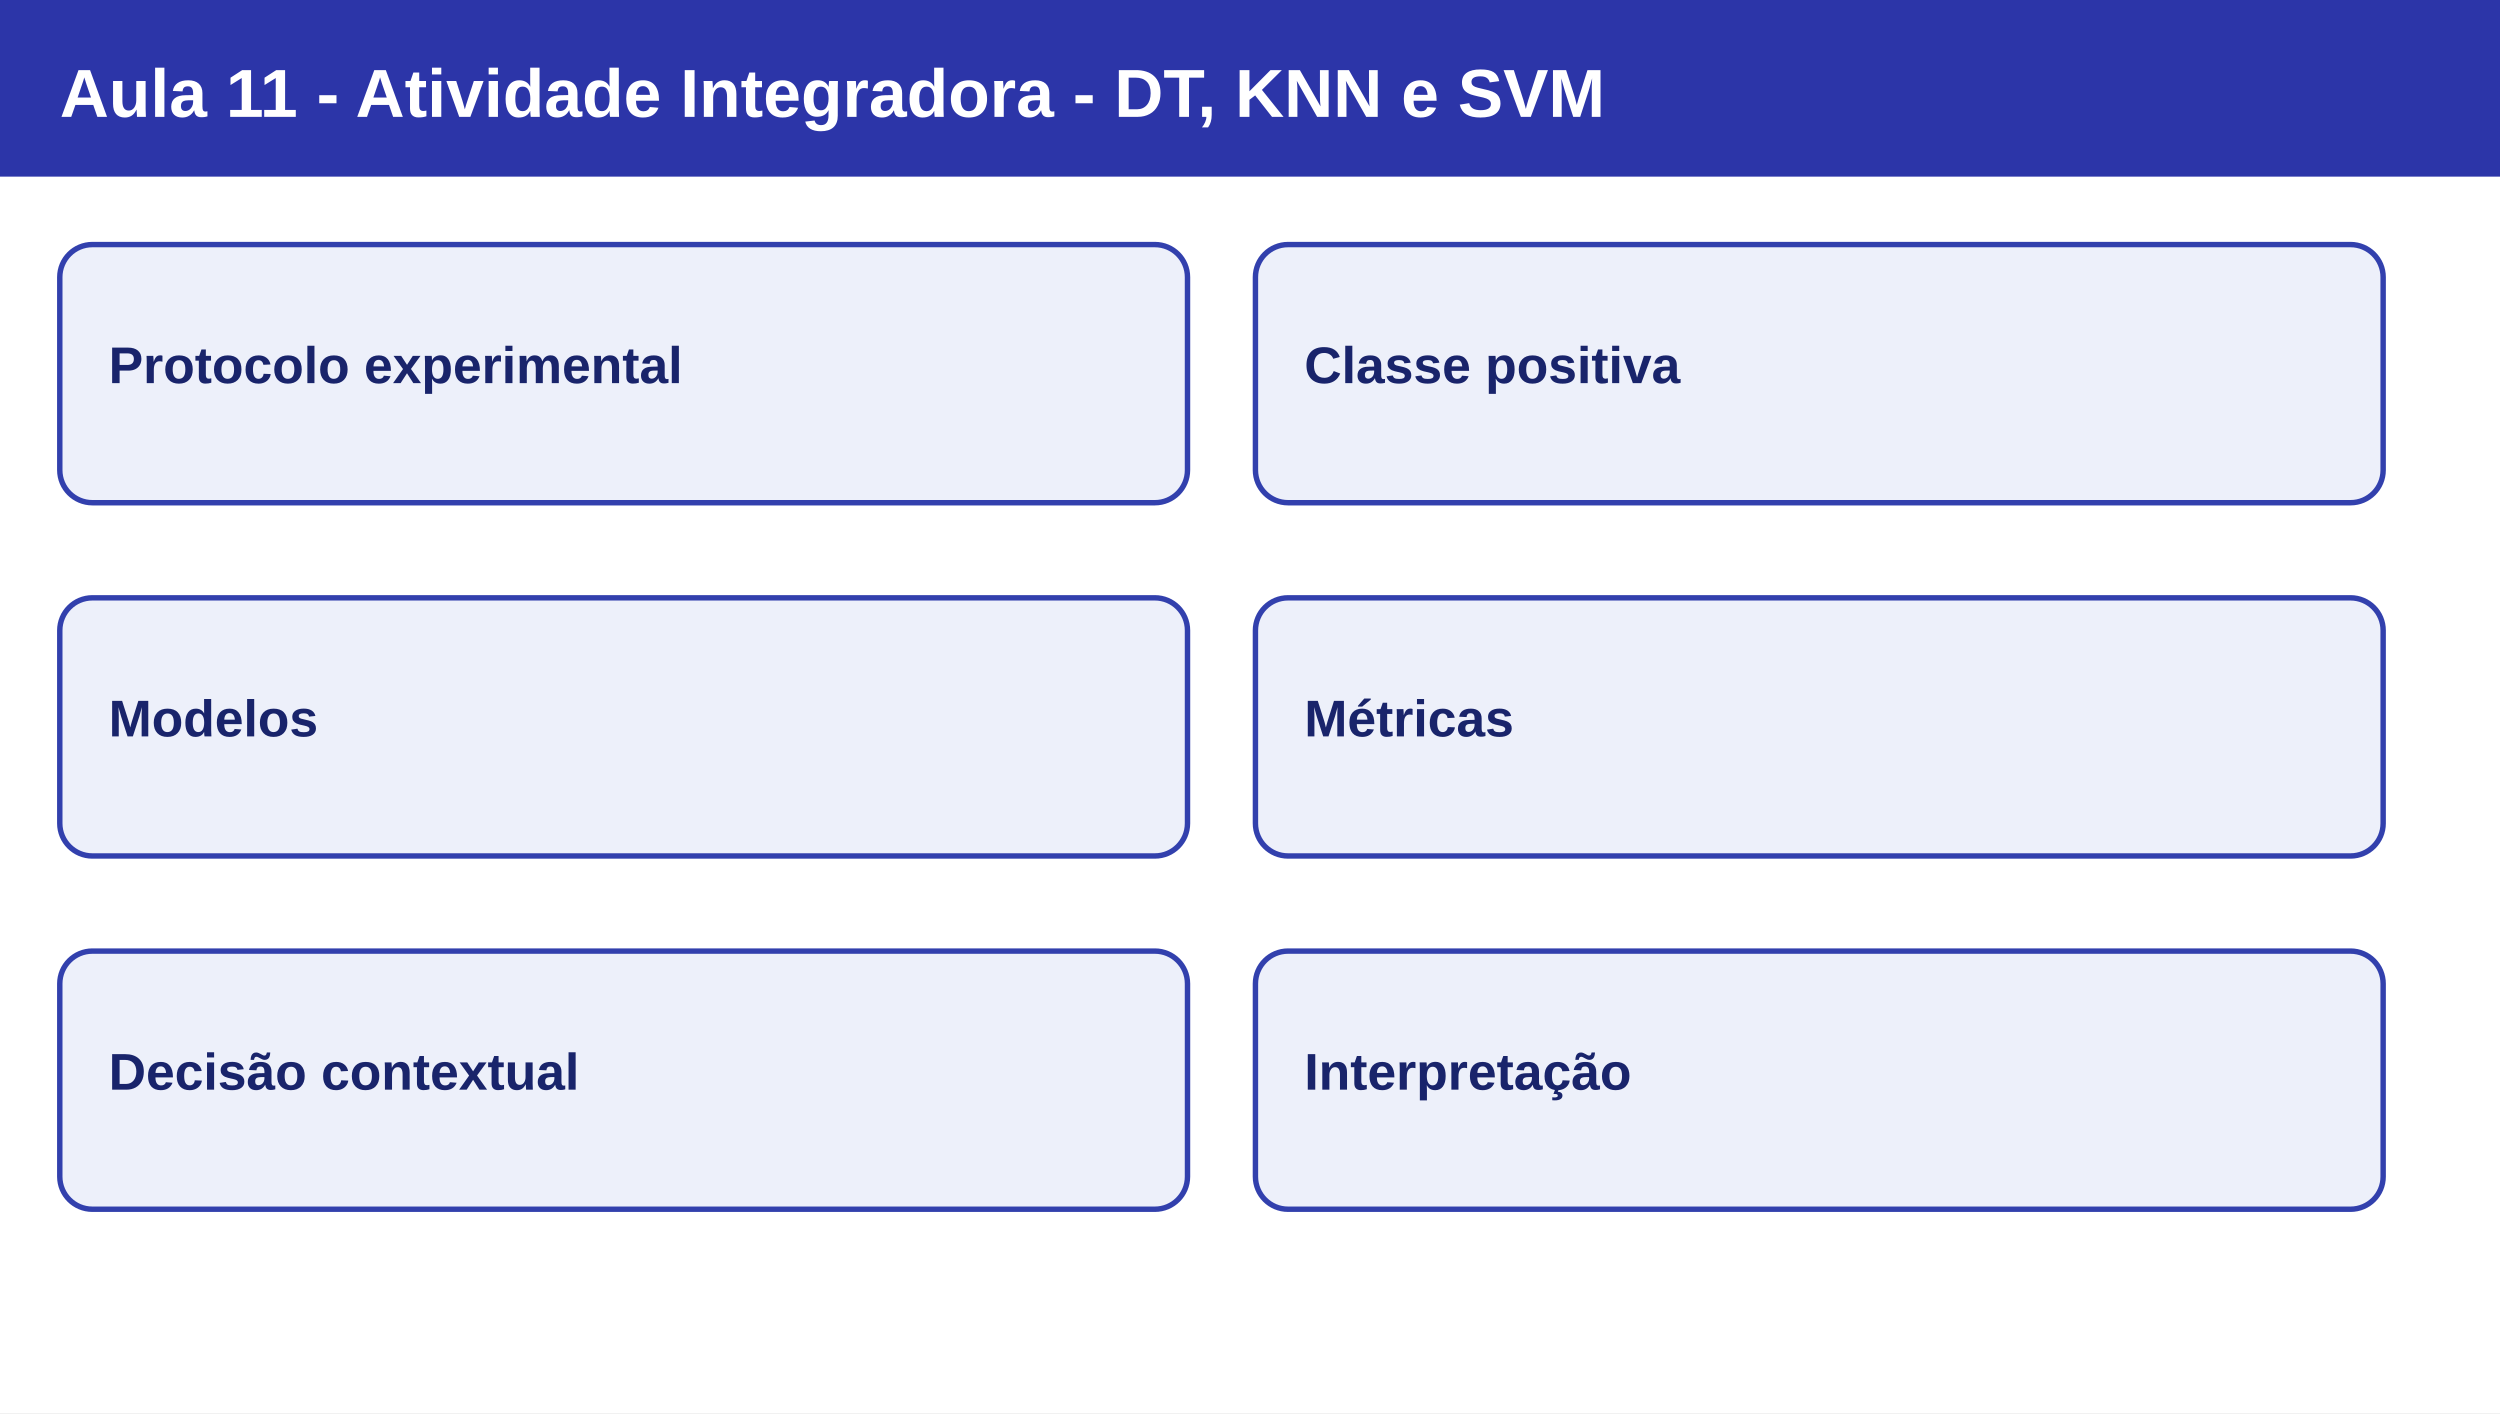
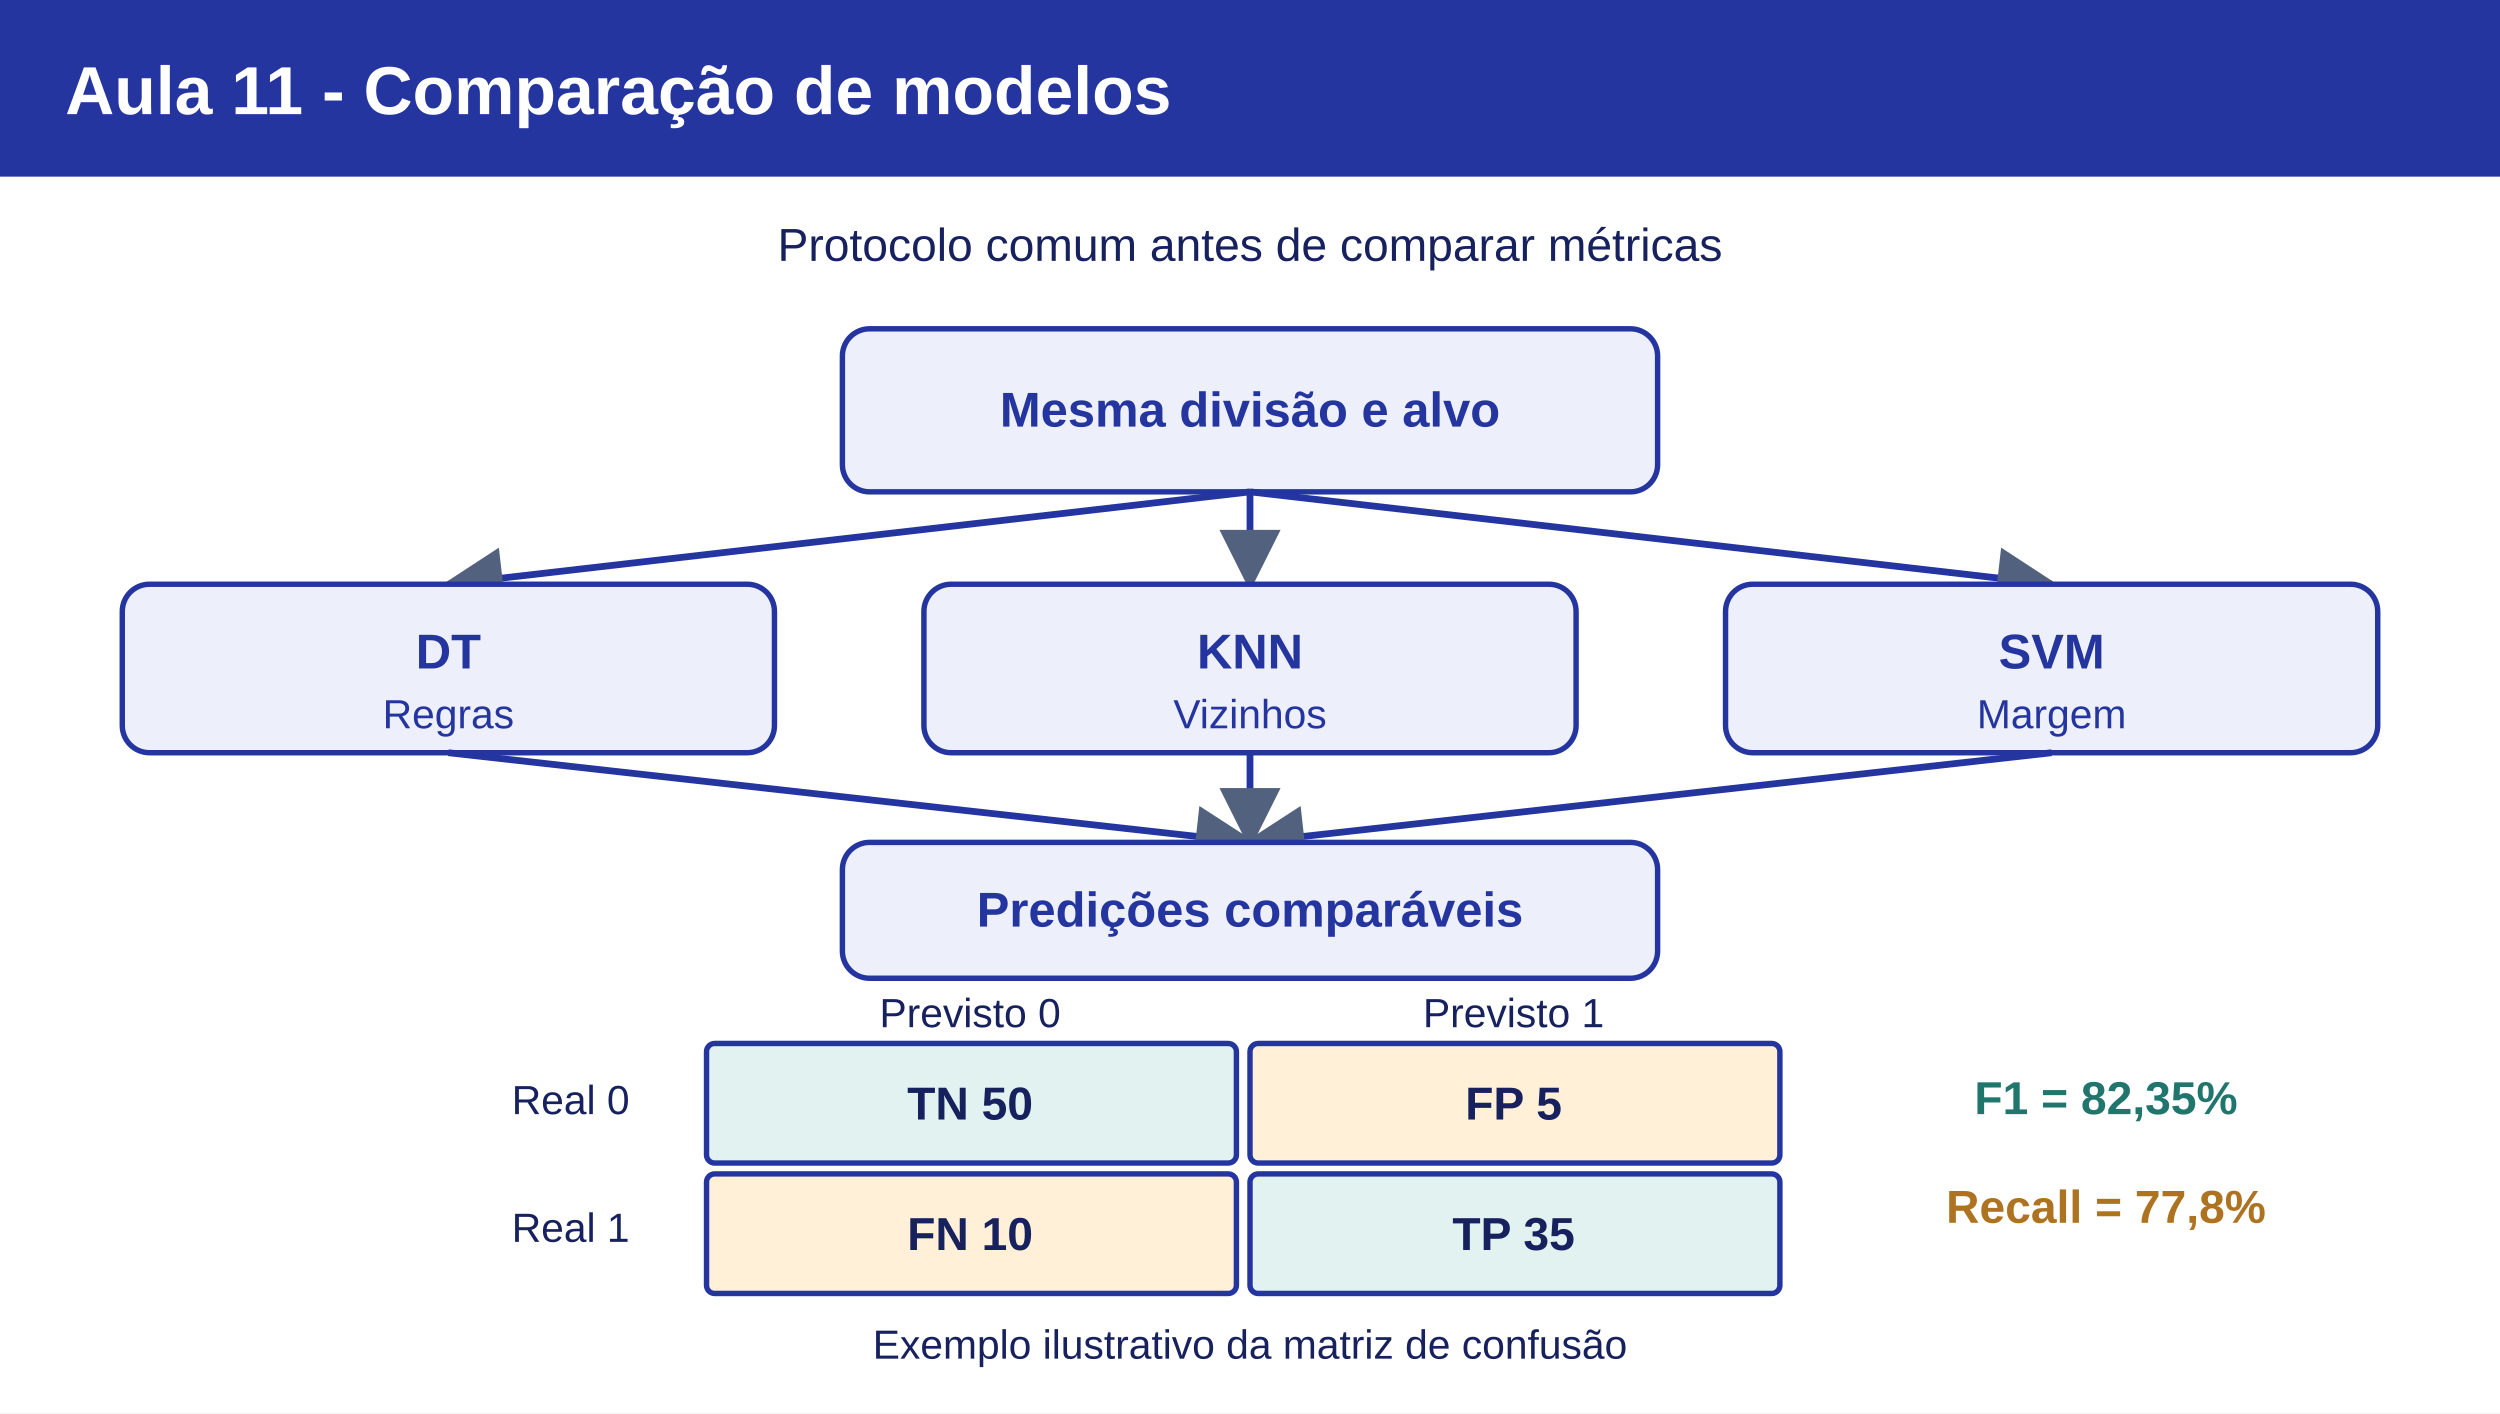
- <svg xmlns="http://www.w3.org/2000/svg" width="920" height="520" viewBox="0 0 920 520">
-   <rect width="920" height="520" fill="white" />
-   <rect width="920" height="65" fill="#2c35a8" />
-   <text x="22" y="43" font-family="Arial" font-size="25" font-weight="bold" fill="white">Aula 11 - Atividade Integradora - DT, KNN e SVM</text>
-   <rect x="22" y="90" width="415" height="95" rx="12" fill="#edf0fa" stroke="#3240ad" stroke-width="2" />
-   <text x="40" y="141" font-family="Arial" font-weight="bold" font-size="19" fill="#19246b">Protocolo experimental</text>
-   <rect x="462" y="90" width="415" height="95" rx="12" fill="#edf0fa" stroke="#3240ad" stroke-width="2" />
-   <text x="480" y="141" font-family="Arial" font-weight="bold" font-size="19" fill="#19246b">Classe positiva</text>
-   <rect x="22" y="220" width="415" height="95" rx="12" fill="#edf0fa" stroke="#3240ad" stroke-width="2" />
-   <text x="40" y="271" font-family="Arial" font-weight="bold" font-size="19" fill="#19246b">Modelos</text>
-   <rect x="462" y="220" width="415" height="95" rx="12" fill="#edf0fa" stroke="#3240ad" stroke-width="2" />
-   <text x="480" y="271" font-family="Arial" font-weight="bold" font-size="19" fill="#19246b">Métricas</text>
-   <rect x="22" y="350" width="415" height="95" rx="12" fill="#edf0fa" stroke="#3240ad" stroke-width="2" />
-   <text x="40" y="401" font-family="Arial" font-weight="bold" font-size="19" fill="#19246b">Decisão contextual</text>
-   <rect x="462" y="350" width="415" height="95" rx="12" fill="#edf0fa" stroke="#3240ad" stroke-width="2" />
-   <text x="480" y="401" font-family="Arial" font-weight="bold" font-size="19" fill="#19246b">Interpretação</text>
+ <svg xmlns="http://www.w3.org/2000/svg" width="920" height="520" viewBox="0 0 920 520" role="img">
+   <defs>
+     <marker id="arrow" markerWidth="9" markerHeight="9" refX="8" refY="4.5" orient="auto">
+       <path d="M0 0 L9 4.5 L0 9 Z" fill="#52617e" />
+     </marker>
+   </defs>
+   <rect x="0" y="0" width="920" height="520" rx="0" fill="white" stroke="none" stroke-width="2" />
+   <rect x="0" y="0" width="920" height="65" rx="0" fill="#2435a0" stroke="none" stroke-width="2" />
+   <text x="24" y="42" font-family="Arial,sans-serif" font-size="25" fill="white" text-anchor="start" font-weight="700">Aula 11 - Comparação de modelos</text>
+   <text x="460" y="96" font-family="Arial,sans-serif" font-size="17" fill="#17215e" text-anchor="middle" font-weight="400">Protocolo comum antes de comparar métricas</text>
+   <rect x="310" y="121" width="300" height="60" rx="10" fill="#edf0fa" stroke="#2435a0" stroke-width="2" />
+   <text x="460.0" y="157.0" font-family="Arial,sans-serif" font-size="18" fill="#2435a0" text-anchor="middle" font-weight="700">Mesma divisão e alvo</text>
+   <line x1="460" y1="181" x2="165" y2="215" stroke="#2435a0" stroke-width="2.5" marker-end="url(#arrow)" />
+   <rect x="45" y="215" width="240" height="62" rx="10" fill="#edf0fa" stroke="#2435a0" stroke-width="2" />
+   <text x="165.0" y="246.0" font-family="Arial,sans-serif" font-size="18" fill="#2435a0" text-anchor="middle" font-weight="700">DT</text>
+   <text x="165.0" y="268.0" font-family="Arial,sans-serif" font-size="15" fill="#2435a0" text-anchor="middle" font-weight="400">Regras</text>
+   <line x1="165" y1="277" x2="460" y2="310" stroke="#2435a0" stroke-width="2.5" marker-end="url(#arrow)" />
+   <line x1="460" y1="181" x2="460" y2="215" stroke="#2435a0" stroke-width="2.5" marker-end="url(#arrow)" />
+   <rect x="340" y="215" width="240" height="62" rx="10" fill="#edf0fa" stroke="#2435a0" stroke-width="2" />
+   <text x="460.0" y="246.0" font-family="Arial,sans-serif" font-size="18" fill="#2435a0" text-anchor="middle" font-weight="700">KNN</text>
+   <text x="460.0" y="268.0" font-family="Arial,sans-serif" font-size="15" fill="#2435a0" text-anchor="middle" font-weight="400">Vizinhos</text>
+   <line x1="460" y1="277" x2="460" y2="310" stroke="#2435a0" stroke-width="2.5" marker-end="url(#arrow)" />
+   <line x1="460" y1="181" x2="755" y2="215" stroke="#2435a0" stroke-width="2.5" marker-end="url(#arrow)" />
+   <rect x="635" y="215" width="240" height="62" rx="10" fill="#edf0fa" stroke="#2435a0" stroke-width="2" />
+   <text x="755.0" y="246.0" font-family="Arial,sans-serif" font-size="18" fill="#2435a0" text-anchor="middle" font-weight="700">SVM</text>
+   <text x="755.0" y="268.0" font-family="Arial,sans-serif" font-size="15" fill="#2435a0" text-anchor="middle" font-weight="400">Margem</text>
+   <line x1="755" y1="277" x2="460" y2="310" stroke="#2435a0" stroke-width="2.5" marker-end="url(#arrow)" />
+   <rect x="310" y="310" width="300" height="50" rx="10" fill="#edf0fa" stroke="#2435a0" stroke-width="2" />
+   <text x="460.0" y="341.0" font-family="Arial,sans-serif" font-size="18" fill="#2435a0" text-anchor="middle" font-weight="700">Predições comparáveis</text>
+   <rect x="260" y="384" width="195" height="44" rx="3" fill="#e1f2f0" stroke="#2435a0" stroke-width="2" />
+   <text x="357" y="412" font-family="Arial,sans-serif" font-size="17" fill="#17215e" text-anchor="middle" font-weight="700">TN 50</text>
+   <rect x="460" y="384" width="195" height="44" rx="3" fill="#fff0d7" stroke="#2435a0" stroke-width="2" />
+   <text x="557" y="412" font-family="Arial,sans-serif" font-size="17" fill="#17215e" text-anchor="middle" font-weight="700">FP 5</text>
+   <rect x="260" y="432" width="195" height="44" rx="3" fill="#fff0d7" stroke="#2435a0" stroke-width="2" />
+   <text x="357" y="460" font-family="Arial,sans-serif" font-size="17" fill="#17215e" text-anchor="middle" font-weight="700">FN 10</text>
+   <rect x="460" y="432" width="195" height="44" rx="3" fill="#e1f2f0" stroke="#2435a0" stroke-width="2" />
+   <text x="557" y="460" font-family="Arial,sans-serif" font-size="17" fill="#17215e" text-anchor="middle" font-weight="700">TP 35</text>
+   <text x="210" y="410" font-family="Arial,sans-serif" font-size="15" fill="#17215e" text-anchor="middle" font-weight="400">Real 0</text>
+   <text x="210" y="457" font-family="Arial,sans-serif" font-size="15" fill="#17215e" text-anchor="middle" font-weight="400">Real 1</text>
+   <text x="357" y="378" font-family="Arial,sans-serif" font-size="15" fill="#17215e" text-anchor="middle" font-weight="400">Previsto 0</text>
+   <text x="557" y="378" font-family="Arial,sans-serif" font-size="15" fill="#17215e" text-anchor="middle" font-weight="400">Previsto 1</text>
+   <text x="775" y="410" font-family="Arial,sans-serif" font-size="17" fill="#20766c" text-anchor="middle" font-weight="700">F1 = 82,35%</text>
+   <text x="775" y="450" font-family="Arial,sans-serif" font-size="17" fill="#ad7321" text-anchor="middle" font-weight="700">Recall = 77,8%</text>
+   <text x="460" y="500" font-family="Arial,sans-serif" font-size="15" fill="#17215e" text-anchor="middle" font-weight="400">Exemplo ilustrativo da matriz de confusão</text>
</svg>
